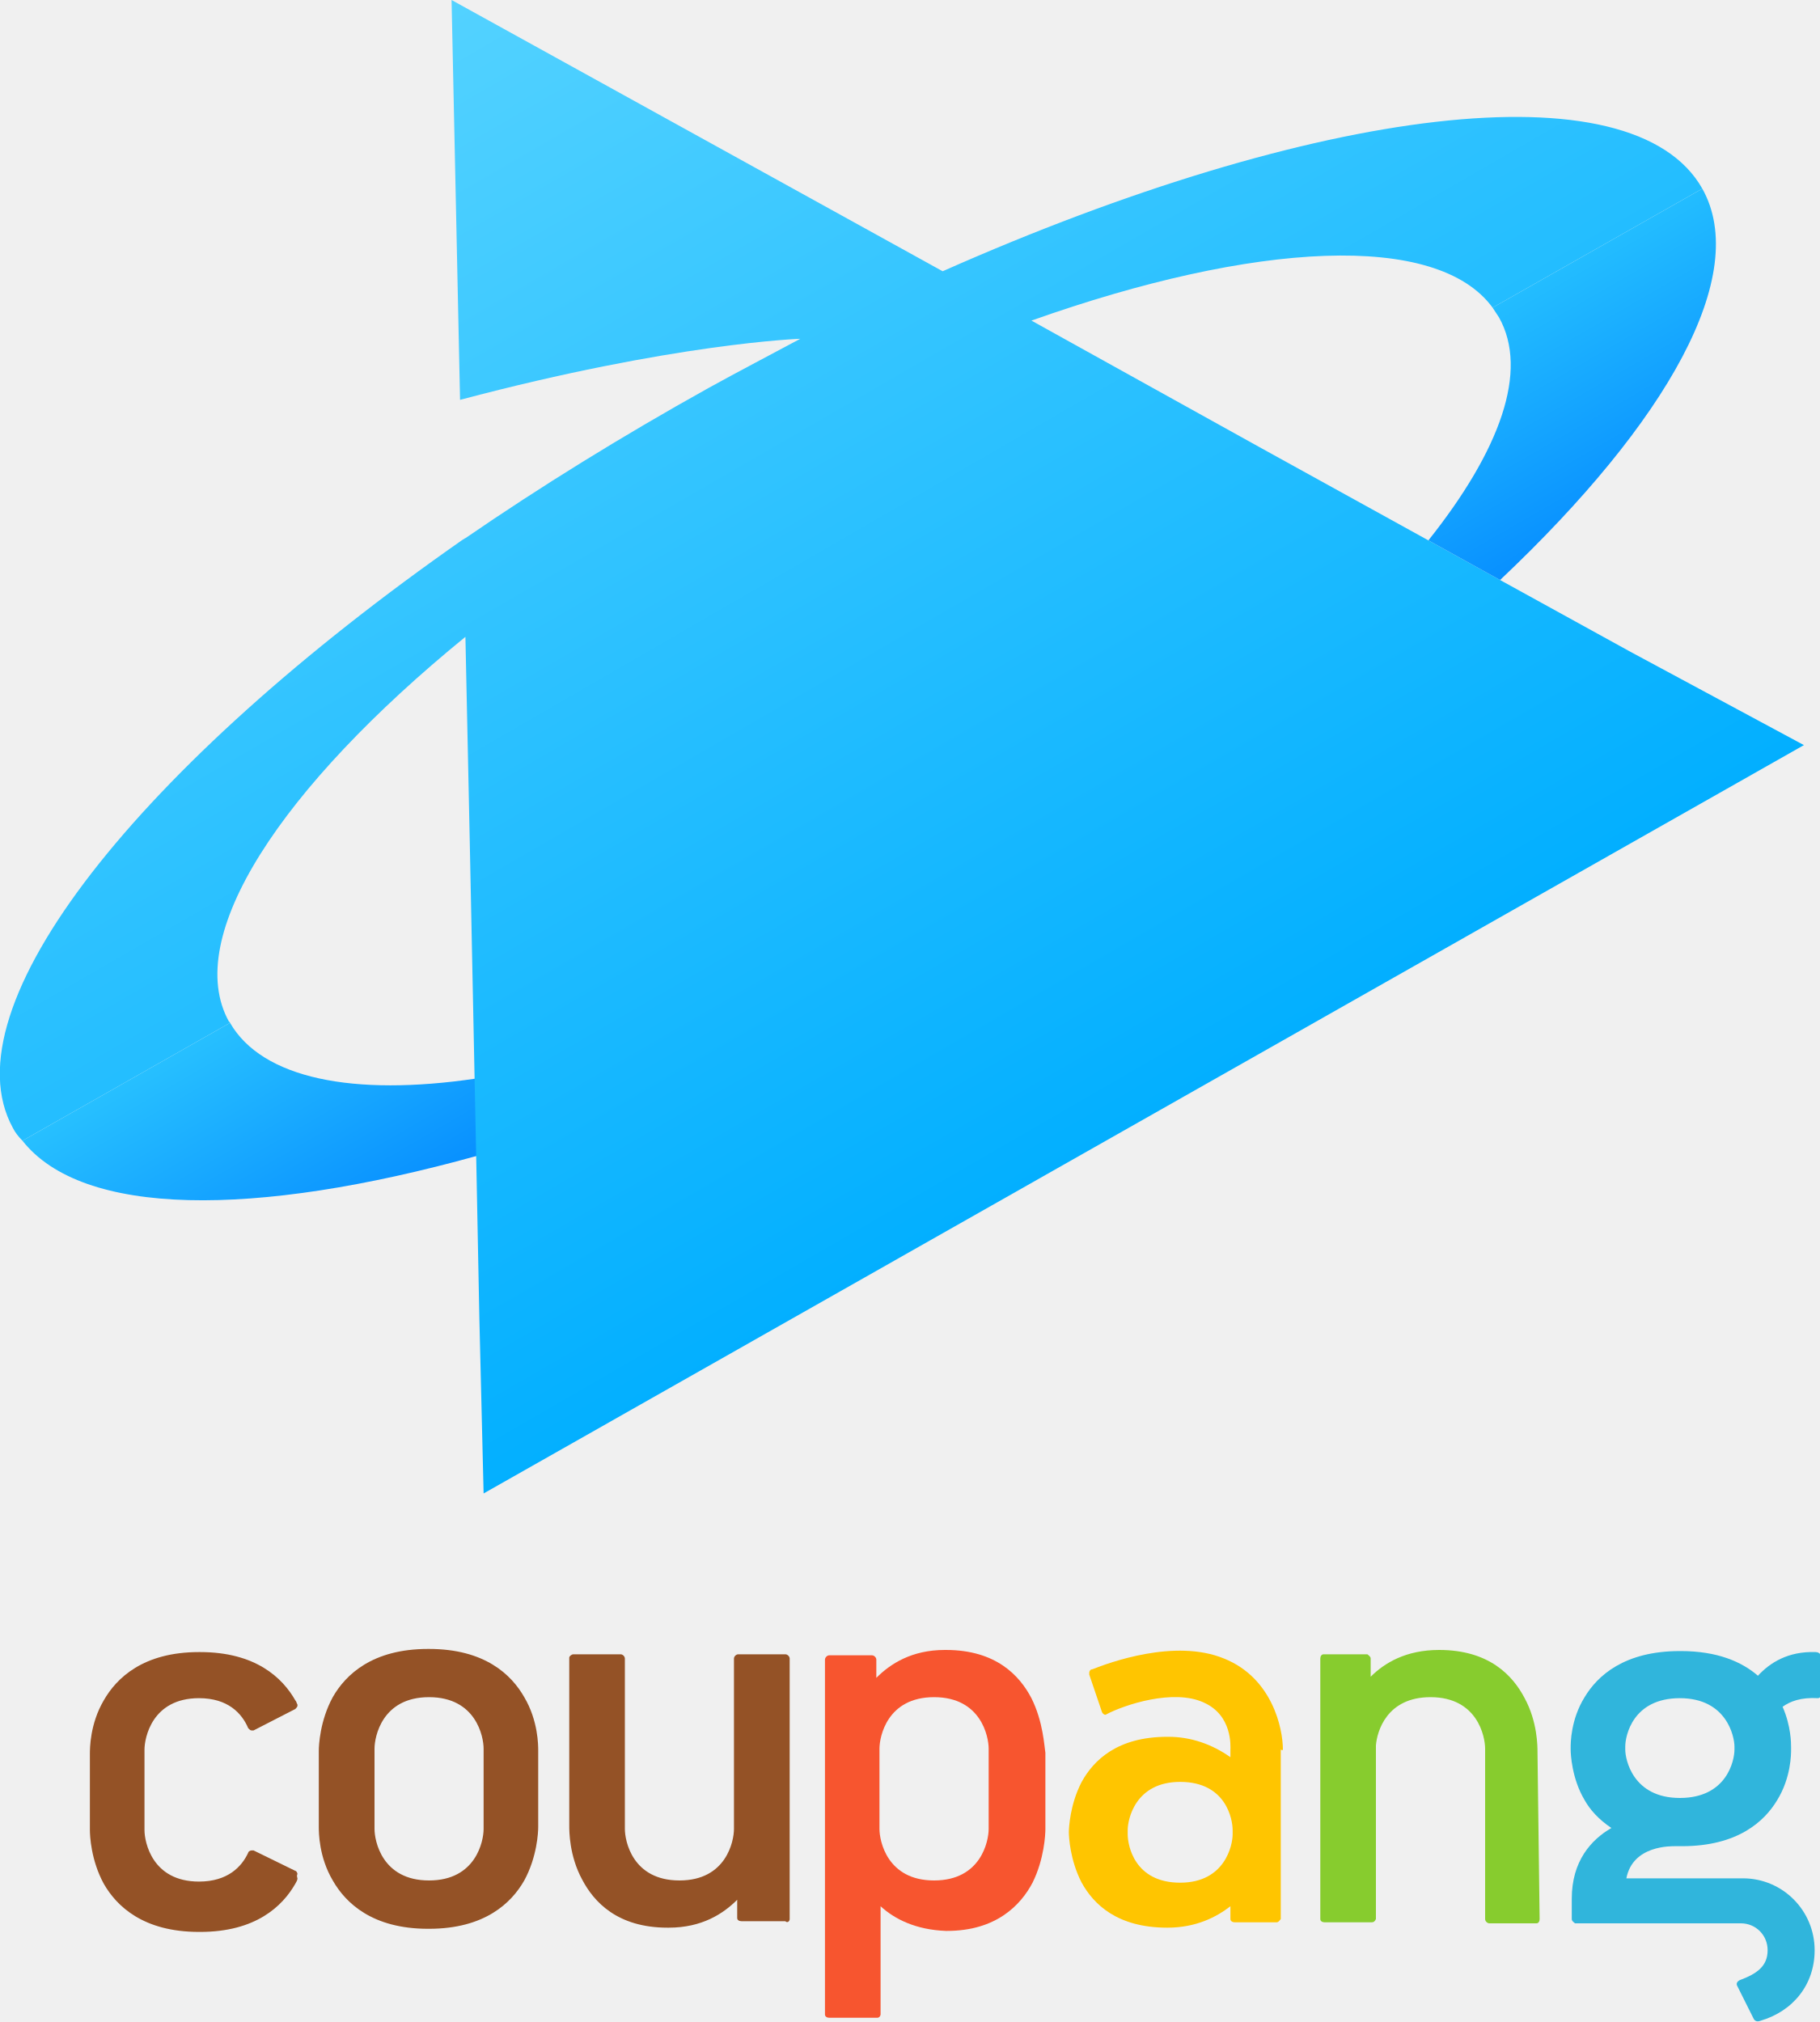
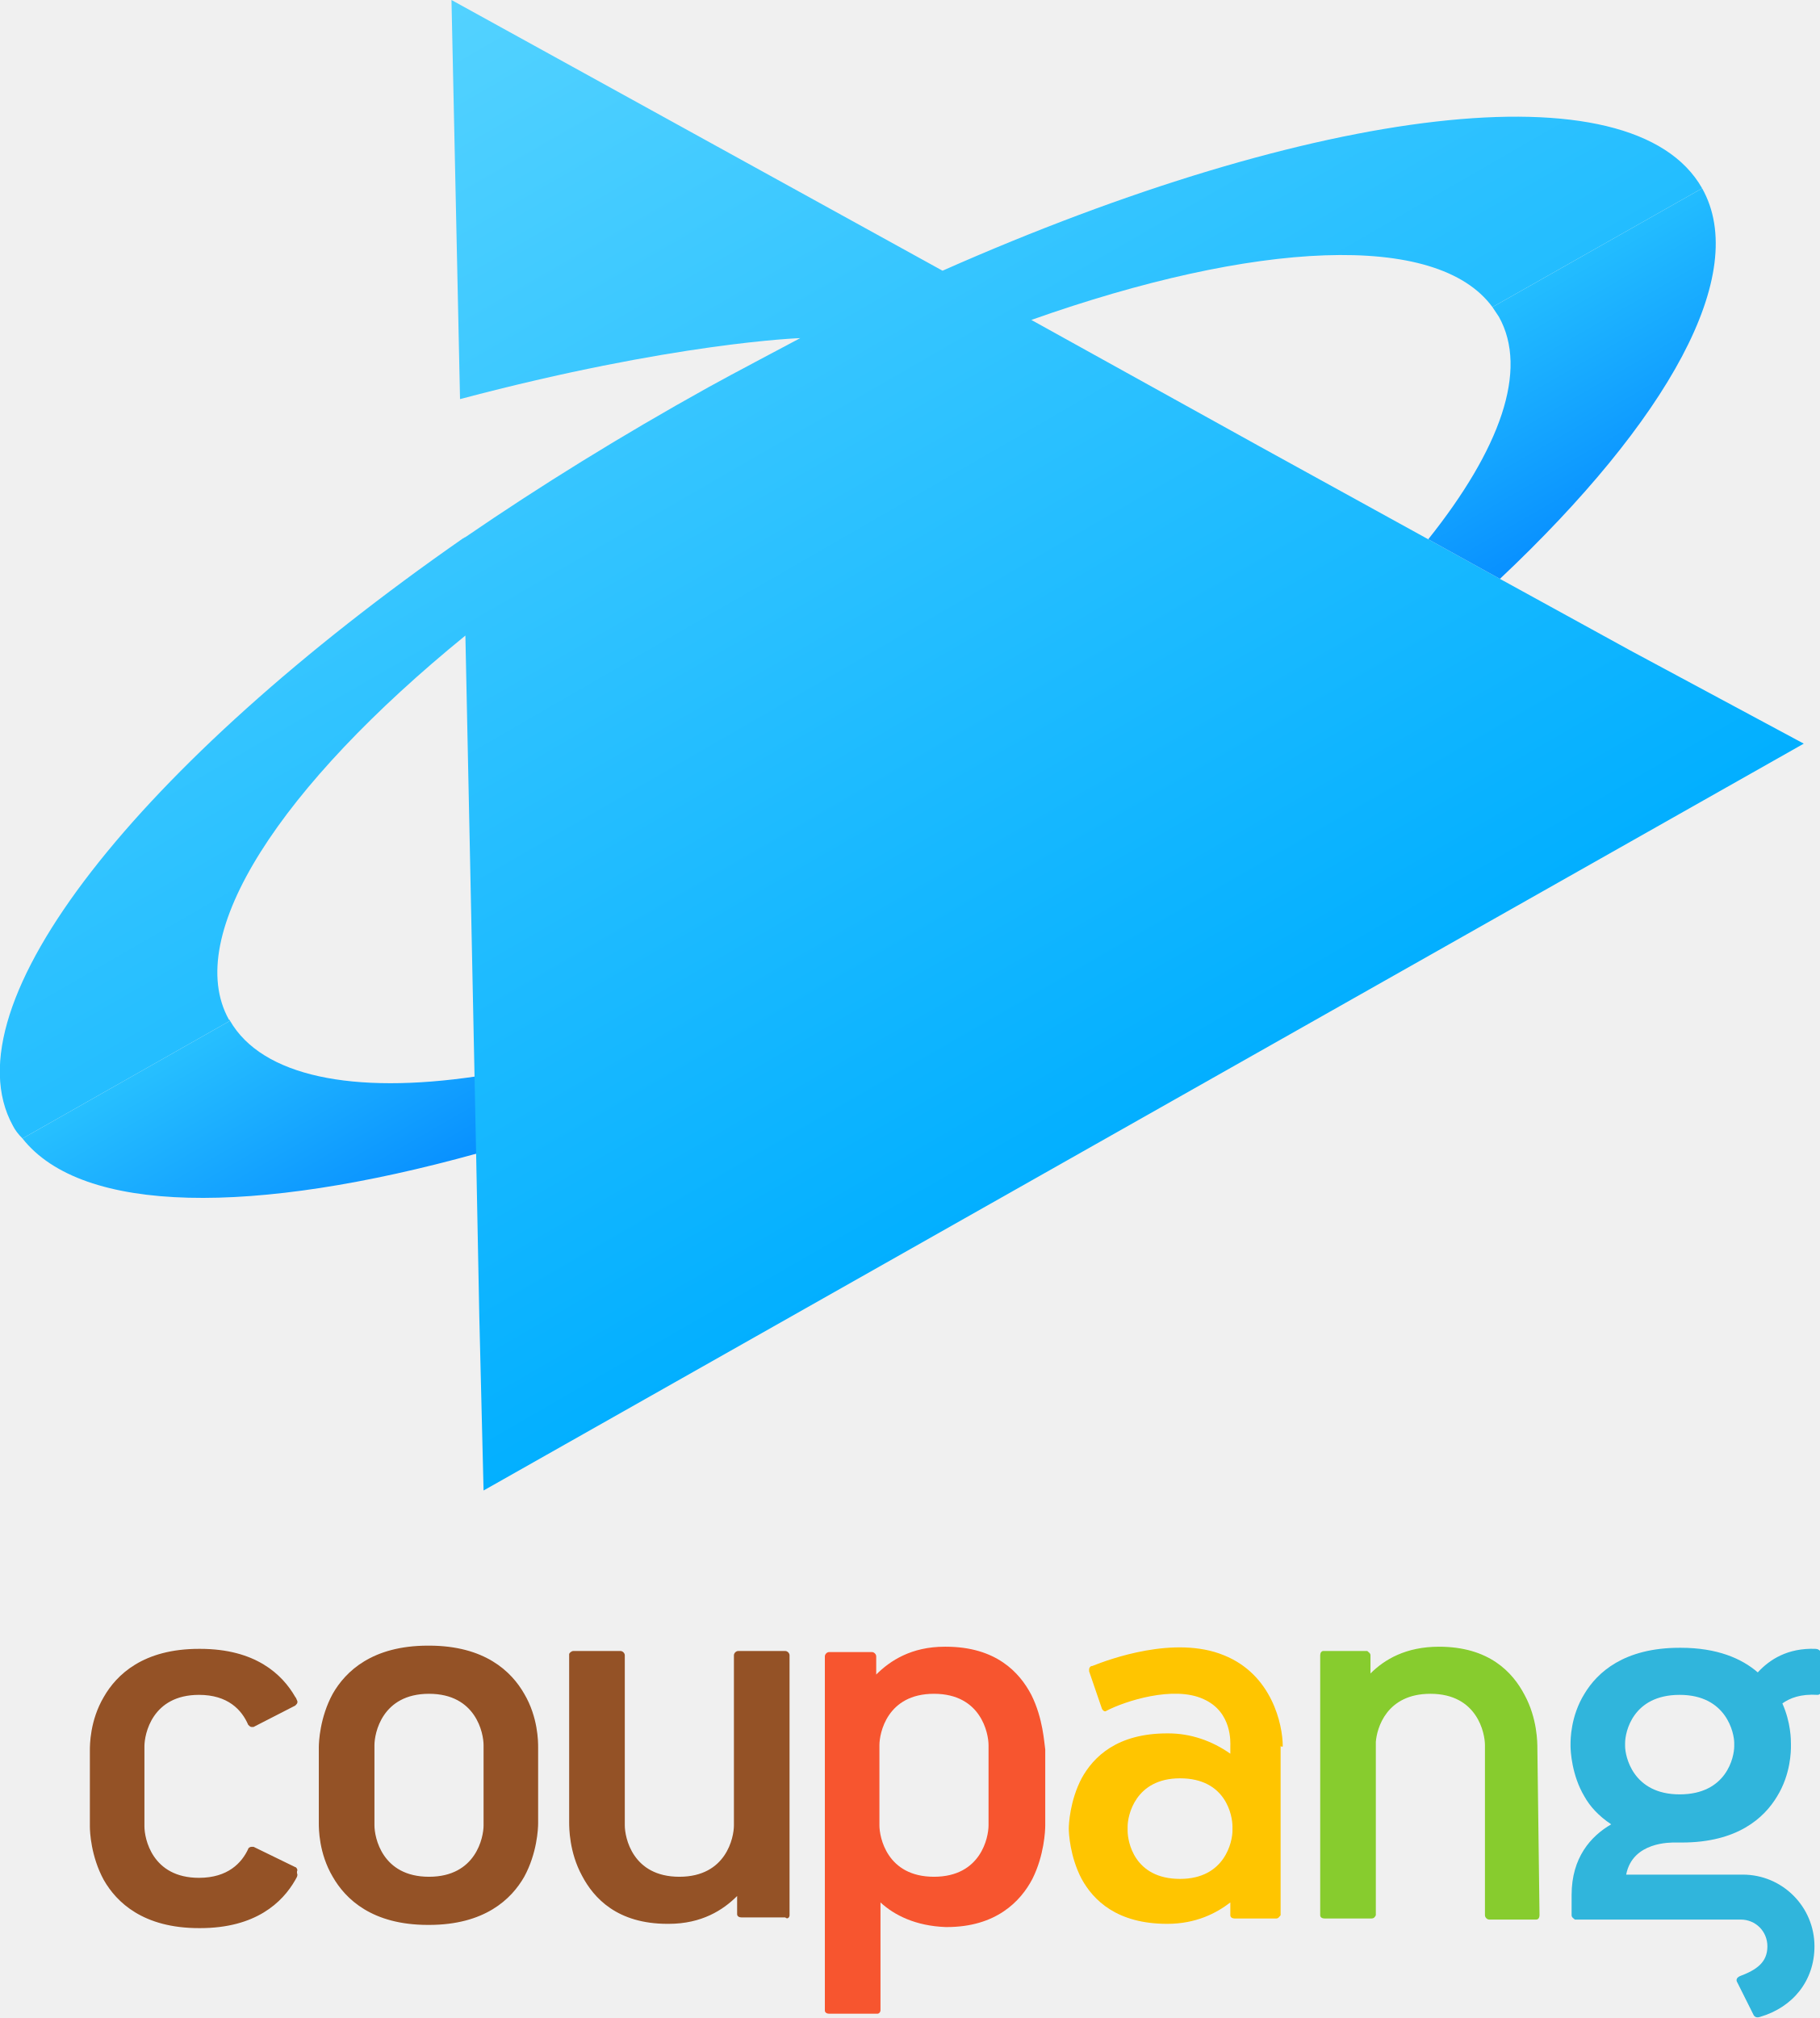
- <svg xmlns="http://www.w3.org/2000/svg" width="18" height="20" viewBox="0 0 18 20" fill="none">
-   <g clip-path="url(#clip0_1_47)">
-     <path d="M4.709 10.668C3.492 10.848 2.593 10.668 2.275 10.117L0.222 11.283C0.815 12.036 2.508 12.047 4.72 11.432L4.709 10.668Z" fill="url(#paint0_linear_1_47)" />
-     <path d="M16.127 6.448L14.836 5.737L14.127 5.345L12.455 4.422L10.201 3.171C12.413 2.386 14.212 2.291 14.762 3.043L16.836 1.866C16.148 0.647 13.005 1.05 9.323 2.683L4.466 0L4.55 3.955C6.667 3.393 7.915 3.351 7.915 3.351C7.619 3.51 7.312 3.669 7.005 3.839C6.148 4.316 5.344 4.814 4.603 5.323C4.593 5.323 4.593 5.334 4.582 5.334C1.376 7.572 -0.529 9.958 0.127 11.156C0.148 11.198 0.18 11.241 0.222 11.283L2.275 10.117C2.275 10.117 2.275 10.106 2.265 10.106C1.799 9.268 2.783 7.784 4.603 6.299L4.646 8.325L4.709 11.41L4.741 13.043L4.783 14.772L17.841 7.37L16.127 6.448Z" fill="url(#paint1_linear_1_47)" />
-     <path d="M16.836 1.866L14.762 3.043C14.783 3.075 14.804 3.107 14.825 3.139C15.122 3.669 14.836 4.454 14.127 5.345L14.836 5.737C16.497 4.168 17.312 2.715 16.836 1.866Z" fill="url(#paint2_linear_1_47)" />
-     <path fill-rule="evenodd" clip-rule="evenodd" d="M3.704 18.091C3.704 18.208 3.778 18.6 4.243 18.6C4.709 18.6 4.783 18.208 4.783 18.091V17.296C4.783 17.179 4.709 16.787 4.243 16.787C3.778 16.787 3.704 17.179 3.704 17.296V18.091ZM3.153 17.317C3.153 17.264 3.164 17.02 3.291 16.787C3.418 16.564 3.683 16.31 4.233 16.31H4.243C4.794 16.31 5.058 16.564 5.185 16.787C5.323 17.02 5.323 17.264 5.323 17.317V18.07C5.323 18.123 5.312 18.367 5.185 18.6C5.058 18.823 4.794 19.078 4.243 19.078H4.233C3.683 19.078 3.418 18.823 3.291 18.6C3.153 18.367 3.153 18.123 3.153 18.07V17.317ZM2.942 18.537C2.942 18.526 2.931 18.505 2.921 18.505L2.508 18.303C2.497 18.303 2.497 18.303 2.487 18.303C2.476 18.303 2.455 18.314 2.455 18.325C2.392 18.462 2.254 18.611 1.968 18.611C1.503 18.611 1.429 18.218 1.429 18.102V17.306C1.429 17.19 1.503 16.797 1.968 16.797C2.254 16.797 2.392 16.946 2.455 17.094C2.466 17.105 2.476 17.116 2.487 17.116C2.497 17.116 2.497 17.116 2.508 17.116L2.921 16.904C2.931 16.893 2.942 16.882 2.942 16.872C2.942 16.861 2.942 16.861 2.942 16.861C2.931 16.84 2.931 16.829 2.921 16.819C2.794 16.596 2.529 16.341 1.979 16.341H1.968C1.418 16.341 1.153 16.596 1.026 16.819C0.889 17.052 0.889 17.296 0.889 17.349V18.102C0.889 18.155 0.899 18.399 1.026 18.632C1.153 18.855 1.418 19.109 1.968 19.109H1.979C2.529 19.109 2.794 18.855 2.921 18.632C2.931 18.611 2.942 18.6 2.942 18.579C2.931 18.547 2.942 18.537 2.942 18.537ZM7.81 18.982V16.405C7.81 16.384 7.788 16.363 7.767 16.363H7.302C7.28 16.363 7.259 16.384 7.259 16.405V17.317V18.091C7.259 18.208 7.185 18.6 6.72 18.6C6.254 18.6 6.18 18.208 6.18 18.091V16.405C6.18 16.384 6.159 16.363 6.138 16.363H5.672C5.651 16.363 5.63 16.384 5.63 16.395V18.059C5.63 18.112 5.63 18.356 5.757 18.59C5.873 18.812 6.106 19.067 6.603 19.067H6.614C6.942 19.067 7.153 18.929 7.291 18.791V18.971C7.291 18.993 7.312 19.003 7.333 19.003H7.767C7.788 19.024 7.81 19.003 7.81 18.982Z" fill="#945226" />
-     <path fill-rule="evenodd" clip-rule="evenodd" d="M12.191 18.144C12.191 18.25 12.116 18.622 11.672 18.622C11.217 18.622 11.153 18.25 11.153 18.144V18.102C11.153 17.996 11.227 17.625 11.672 17.625C12.127 17.625 12.191 17.996 12.191 18.102V18.144ZM12.688 17.306C12.688 17.094 12.582 16.596 12.106 16.405C11.619 16.204 10.963 16.448 10.804 16.511C10.783 16.511 10.773 16.532 10.773 16.543C10.773 16.554 10.773 16.554 10.773 16.564L10.899 16.935C10.91 16.957 10.931 16.967 10.942 16.957C11.122 16.861 11.608 16.702 11.905 16.84C12.191 16.967 12.169 17.275 12.169 17.306V17.381C11.989 17.253 11.778 17.179 11.556 17.179H11.545C11.048 17.179 10.815 17.413 10.698 17.625C10.582 17.847 10.571 18.081 10.571 18.123C10.571 18.166 10.582 18.399 10.698 18.622C10.815 18.834 11.048 19.067 11.545 19.067C11.831 19.067 12.032 18.961 12.169 18.855V18.982C12.169 19.003 12.191 19.014 12.212 19.014H12.624C12.646 19.014 12.656 18.993 12.667 18.982V17.582V17.306C12.688 17.317 12.688 17.306 12.688 17.306Z" fill="#FFC500" />
-     <path fill-rule="evenodd" clip-rule="evenodd" d="M15.206 17.328C15.206 17.275 15.206 17.031 15.079 16.797C14.963 16.575 14.73 16.32 14.233 16.32C13.905 16.32 13.693 16.448 13.556 16.585V16.405C13.556 16.384 13.534 16.373 13.524 16.363H13.09C13.069 16.363 13.058 16.384 13.058 16.405V18.982C13.058 19.003 13.079 19.014 13.101 19.014H13.566C13.587 19.014 13.598 19.003 13.608 18.982V17.264C13.619 17.126 13.714 16.787 14.148 16.787C14.614 16.787 14.688 17.179 14.688 17.296V18.982C14.688 19.003 14.709 19.024 14.73 19.024H15.196C15.217 19.024 15.227 19.003 15.227 18.982L15.206 17.328Z" fill="#87CC2E" />
-     <path fill-rule="evenodd" clip-rule="evenodd" d="M9.778 18.091C9.778 18.208 9.704 18.6 9.238 18.6C8.773 18.6 8.698 18.208 8.698 18.091V17.296C8.698 17.179 8.773 16.787 9.238 16.787C9.704 16.787 9.778 17.179 9.778 17.296V18.091ZM10.201 16.797C10.085 16.575 9.852 16.32 9.355 16.32H9.344C9.016 16.32 8.804 16.458 8.667 16.596V16.416C8.667 16.395 8.646 16.373 8.624 16.373H8.201C8.18 16.373 8.159 16.395 8.159 16.416V19.926C8.159 19.947 8.18 19.958 8.201 19.958H8.677C8.698 19.958 8.709 19.936 8.709 19.926V18.855C8.847 18.982 9.058 19.088 9.355 19.099H9.365C9.852 19.099 10.095 18.844 10.212 18.622C10.328 18.388 10.339 18.144 10.339 18.091V17.338C10.328 17.275 10.318 17.031 10.201 16.797Z" fill="#F7552F" />
-     <path fill-rule="evenodd" clip-rule="evenodd" d="M17.154 17.306C17.154 17.413 17.079 17.784 16.614 17.784C16.148 17.784 16.074 17.402 16.074 17.306V17.275C16.074 17.169 16.148 16.797 16.614 16.797C17.079 16.797 17.154 17.179 17.154 17.275V17.306ZM17.958 16.341C17.683 16.331 17.503 16.448 17.386 16.575C17.227 16.437 16.984 16.331 16.624 16.331H16.614C16.064 16.331 15.799 16.575 15.672 16.787C15.534 17.009 15.534 17.243 15.534 17.285V17.306C15.534 17.349 15.545 17.593 15.672 17.805C15.725 17.9 15.81 17.996 15.937 18.081C15.736 18.197 15.545 18.409 15.545 18.78V18.982C15.545 19.003 15.566 19.014 15.577 19.024H17.217C17.365 19.024 17.482 19.141 17.482 19.29C17.482 19.448 17.376 19.523 17.206 19.586C17.185 19.597 17.164 19.618 17.185 19.65C17.196 19.671 17.333 19.947 17.344 19.968C17.355 19.989 17.376 20 17.407 19.989C17.735 19.894 17.947 19.629 17.947 19.29C17.947 18.897 17.63 18.579 17.238 18.579H16.085C16.148 18.25 16.529 18.261 16.572 18.261C16.593 18.261 16.603 18.261 16.624 18.261H16.635C17.185 18.261 17.45 18.017 17.577 17.805C17.714 17.582 17.714 17.349 17.714 17.306V17.285C17.714 17.243 17.714 17.073 17.63 16.882C17.704 16.829 17.81 16.787 17.979 16.797C18 16.797 18.011 16.776 18.021 16.766V16.384C18 16.352 17.979 16.341 17.958 16.341Z" fill="#30B5DC" />
+ <svg xmlns="http://www.w3.org/2000/svg" version="1.1" id="레이어_1" x="0px" y="0px" viewBox="0 0 170.1 188.6" style="enable-background:new 0 0 170.1 188.6;" xml:space="preserve">
+   <style type="text/css">
+ 	.st0{fill:url(#SVGID_1_);}
+ 	.st1{fill:url(#SVGID_00000103971503511209571870000014997368239878535557_);}
+ 	.st2{fill:url(#SVGID_00000055685204198874167570000002992743342147035063_);}
+ 	.st3{fill-rule:evenodd;clip-rule:evenodd;fill:#945226;}
+ 	.st4{fill-rule:evenodd;clip-rule:evenodd;fill:#FFC500;}
+ 	.st5{fill-rule:evenodd;clip-rule:evenodd;fill:#87CC2E;}
+ 	.st6{fill-rule:evenodd;clip-rule:evenodd;fill:#F7552F;}
+ 	.st7{fill-rule:evenodd;clip-rule:evenodd;fill:#30B5DC;}
+ </style>
+   <g>
+     <g>
+       <linearGradient id="SVGID_1_" gradientUnits="userSpaceOnUse" x1="19.244" y1="92.801" x2="30.459" y2="73.376" gradientTransform="matrix(1 0 0 -1 0 189.2756)">
+         <stop offset="0" style="stop-color:#27C0FF" />
+         <stop offset="1" style="stop-color:#0890FF" />
+       </linearGradient>
+       <path class="st0" d="M44.5,100.6c-11.5,1.7-20,0-23-5.2l-19.4,11c5.6,7.1,21.6,7.2,42.5,1.4L44.5,100.6z" />
+       <linearGradient id="SVGID_00000003795685859655603030000006620264964356481677_" gradientUnits="userSpaceOnUse" x1="44.073" y1="190.357" x2="105.884" y2="83.296" gradientTransform="matrix(1 0 0 -1 0 189.2756)">
+         <stop offset="0" style="stop-color:#53D2FF" />
+         <stop offset="1" style="stop-color:#02AFFF" />
+       </linearGradient>
+       <path style="fill:url(#SVGID_00000003795685859655603030000006620264964356481677_);" d="M152.4,60.8l-12.2-6.7l0,0l-6.7-3.7l0,0    l-15.8-8.7L96.4,29.9c20.9-7.4,37.9-8.3,43.1-1.2l19.6-11.1c-6.5-11.5-36.2-7.7-71,7.7L42.2,0L43,37.3c20-5.3,31.8-5.7,31.8-5.7    l0,0c-2.8,1.5-5.7,3-8.6,4.6c-8.1,4.5-15.7,9.2-22.7,14c-0.1,0-0.1,0.1-0.2,0.1C13,71.4-5,93.9,1.2,105.2c0.2,0.4,0.5,0.8,0.9,1.2    l19.4-11c0,0,0-0.1-0.1-0.1c-4.4-7.9,4.9-21.9,22.1-35.9l0.4,19.1l0.6,29.1l0,0l0.3,15.4l0.4,16.3l123.4-69.8L152.4,60.8z" />
+       <linearGradient id="SVGID_00000087388978527045457530000002063525882478068129_" gradientUnits="userSpaceOnUse" x1="142.33" y1="162.173" x2="153.47" y2="142.878" gradientTransform="matrix(1 0 0 -1 0 189.2756)">
+         <stop offset="0" style="stop-color:#23BDFF" />
+         <stop offset="1" style="stop-color:#0890FF" />
+       </linearGradient>
+       <path style="fill:url(#SVGID_00000087388978527045457530000002063525882478068129_);" d="M159.1,17.6    C159.1,17.6,159.1,17.5,159.1,17.6l-19.6,11.1c0.2,0.3,0.4,0.6,0.6,0.9c2.8,5,0.1,12.4-6.6,20.8l6.7,3.7    C155.9,39.3,163.6,25.6,159.1,17.6z" />
+     </g>
+     <path class="st3" d="M35,170.6c0,1.1,0.7,4.8,5.1,4.8s5.1-3.7,5.1-4.8v-7.5c0-1.1-0.7-4.8-5.1-4.8S35,162,35,163.1V170.6z    M29.8,163.3c0-0.5,0.1-2.8,1.3-5c1.2-2.1,3.7-4.5,8.9-4.5l0,0h0.1l0,0c5.2,0,7.7,2.4,8.9,4.5c1.3,2.2,1.3,4.5,1.3,5v7.1   c0,0.5-0.1,2.8-1.3,5c-1.2,2.1-3.7,4.5-8.9,4.5H40c-5.2,0-7.7-2.4-8.9-4.5c-1.3-2.2-1.3-4.5-1.3-5L29.8,163.3L29.8,163.3z    M27.8,174.8c0-0.1-0.1-0.3-0.2-0.3l0,0l0,0l0,0l-3.9-1.9l0,0c-0.1,0-0.1,0-0.2,0s-0.3,0.1-0.3,0.2l0,0l0,0l0,0   c-0.6,1.3-1.9,2.7-4.6,2.7c-4.4,0-5.1-3.7-5.1-4.8v-7.5c0-1.1,0.7-4.8,5.1-4.8c2.7,0,4,1.4,4.6,2.8c0.1,0.1,0.2,0.2,0.3,0.2   c0.1,0,0.1,0,0.2,0l0,0l3.9-2l0,0c0.1-0.1,0.2-0.2,0.2-0.3s0-0.1,0-0.1c-0.1-0.2-0.1-0.3-0.2-0.4c-1.2-2.1-3.7-4.5-8.9-4.5h-0.1   c-5.2,0-7.7,2.4-8.9,4.5c-1.3,2.2-1.3,4.5-1.3,5v7.1c0,0.5,0.1,2.8,1.3,5c1.2,2.1,3.7,4.5,8.9,4.5h0.1c5.2,0,7.7-2.4,8.9-4.5   c0.1-0.2,0.2-0.3,0.2-0.5l0,0C27.7,174.9,27.8,174.8,27.8,174.8 M73.8,179v-24.3c0-0.2-0.2-0.4-0.4-0.4l0,0H69l0,0   c-0.2,0-0.4,0.2-0.4,0.4l0,0l0,0v8.6l0,0v7.3c0,1.1-0.7,4.8-5.1,4.8s-5.1-3.7-5.1-4.8v-15.9l0,0c0-0.2-0.2-0.4-0.4-0.4l0,0l0,0   h-4.4l0,0c-0.2,0-0.4,0.2-0.4,0.3l0,0v15.7c0,0.5,0,2.8,1.2,5c1.1,2.1,3.3,4.5,8,4.5h0.1c3.1,0,5.1-1.3,6.4-2.6v1.7l0,0   c0,0.2,0.2,0.3,0.4,0.3l0,0l0,0h4.1C73.6,179.4,73.8,179.2,73.8,179L73.8,179" />
+     <path class="st4" d="M115.2,171.1c0,1-0.7,4.5-4.9,4.5c-4.3,0-4.9-3.5-4.9-4.5v-0.4c0-1,0.7-4.5,4.9-4.5c4.3,0,4.9,3.5,4.9,4.5   V171.1L115.2,171.1z M119.9,163.2c0-2-1-6.7-5.5-8.5c-4.6-1.9-10.8,0.4-12.3,1c-0.2,0-0.3,0.2-0.3,0.3s0,0.1,0,0.2l0,0l1.2,3.5l0,0   c0.1,0.2,0.3,0.3,0.4,0.2l0,0l0,0c1.7-0.9,6.3-2.4,9.1-1.1c2.7,1.2,2.5,4.1,2.5,4.4v0.7c-1.7-1.2-3.7-1.9-5.8-1.9h-0.1   c-4.7,0-6.9,2.2-8,4.2c-1.1,2.1-1.2,4.3-1.2,4.7l0,0c0,0.4,0.1,2.6,1.2,4.7c1.1,2,3.3,4.2,8,4.2l0,0c2.7,0,4.6-1,5.9-2v1.2l0,0l0,0   l0,0c0,0.2,0.2,0.3,0.4,0.3l0,0l0,0h3.9l0,0l0,0c0.2,0,0.3-0.2,0.4-0.3v-13.2l0,0v-2.6C119.9,163.3,119.9,163.2,119.9,163.2z" />
+     <path class="st5" d="M143.7,163.4c0-0.5,0-2.8-1.2-5c-1.1-2.1-3.3-4.5-8-4.5l0,0l0,0l0,0l0,0c-3.1,0-5.1,1.2-6.4,2.5v-1.7l0,0l0,0   c0-0.2-0.2-0.3-0.3-0.4l0,0h-4.1l0,0c-0.2,0-0.3,0.2-0.3,0.4l0,0l0,0V179l0,0c0,0.2,0.2,0.3,0.4,0.3l0,0l0,0h4.4l0,0   c0.2,0,0.3-0.1,0.4-0.3l0,0v-16.2c0.1-1.3,1-4.5,5.1-4.5c4.4,0,5.1,3.7,5.1,4.8V179l0,0l0,0c0,0.2,0.2,0.4,0.4,0.4h4.4   c0.2,0,0.3-0.2,0.3-0.4l0,0L143.7,163.4L143.7,163.4z" />
+     <path class="st6" d="M92.4,170.6c0,1.1-0.7,4.8-5.1,4.8s-5.1-3.7-5.1-4.8v-7.5c0-1.1,0.7-4.8,5.1-4.8s5.1,3.7,5.1,4.8V170.6z    M96.4,158.4c-1.1-2.1-3.3-4.5-8-4.5h-0.1c-3.1,0-5.1,1.3-6.4,2.6v-1.7l0,0l0,0c0-0.2-0.2-0.4-0.4-0.4l0,0l0,0h-4l0,0l0,0   c-0.2,0-0.4,0.2-0.4,0.4l0,0l0,0l0,0v33.1l0,0c0,0.2,0.2,0.3,0.4,0.3H82l0,0c0.2,0,0.3-0.2,0.3-0.3l0,0l0,0l0,0l0,0v-10.1   c1.3,1.2,3.3,2.2,6.1,2.3h0.1c4.6,0,6.9-2.4,8-4.5c1.1-2.2,1.2-4.5,1.2-5v-7.1C97.6,162.9,97.5,160.6,96.4,158.4z" />
+     <path class="st7" d="M162.1,163.2c0,1-0.7,4.5-5.1,4.5c-4.4,0-5.1-3.6-5.1-4.5v-0.3c0-1,0.7-4.5,5.1-4.5c4.4,0,5.1,3.6,5.1,4.5   V163.2z M169.7,154.1L169.7,154.1c-2.6-0.1-4.3,1-5.4,2.2c-1.5-1.3-3.8-2.3-7.2-2.3l0,0H157l0,0c-5.2,0-7.7,2.3-8.9,4.3   c-1.3,2.1-1.3,4.3-1.3,4.7v0.2c0,0.4,0.1,2.7,1.3,4.7c0.5,0.9,1.3,1.8,2.5,2.6c-1.9,1.1-3.7,3.1-3.7,6.6v1.9c0,0.2,0.2,0.3,0.3,0.4   l0,0h15.5l0,0c1.4,0,2.5,1.1,2.5,2.5c0,1.5-1,2.2-2.6,2.8c-0.2,0.1-0.4,0.3-0.2,0.6c0.1,0.2,1.4,2.8,1.5,3s0.3,0.3,0.6,0.2   c3.1-0.9,5.1-3.4,5.1-6.6c0-3.7-3-6.7-6.7-6.7H152c0.6-3.1,4.2-3,4.6-3l0,0c0.2,0,0.3,0,0.5,0h0.1c5.2,0,7.7-2.3,8.9-4.3   c1.3-2.1,1.3-4.3,1.3-4.7V163c0-0.4,0-2-0.8-3.8c0.7-0.5,1.7-0.9,3.3-0.8l0,0c0.2,0,0.3-0.2,0.4-0.3v-3.6   C170.1,154.2,169.9,154.1,169.7,154.1L169.7,154.1z" />
  </g>
-   <defs>
-     <linearGradient id="paint0_linear_1_47" x1="2.036" y1="10.231" x2="3.227" y2="12.288" gradientUnits="userSpaceOnUse">
-       <stop stop-color="#27C0FF" />
-       <stop offset="1" stop-color="#0890FF" />
-     </linearGradient>
-     <linearGradient id="paint1_linear_1_47" x1="4.664" y1="-0.115" x2="11.226" y2="11.226" gradientUnits="userSpaceOnUse">
-       <stop stop-color="#53D2FF" />
-       <stop offset="1" stop-color="#02AFFF" />
-     </linearGradient>
-     <linearGradient id="paint2_linear_1_47" x1="15.061" y1="2.874" x2="16.244" y2="4.918" gradientUnits="userSpaceOnUse">
-       <stop stop-color="#23BDFF" />
-       <stop offset="1" stop-color="#0890FF" />
-     </linearGradient>
-     <clipPath id="clip0_1_47">
-       <rect width="18" height="20" fill="white" />
-     </clipPath>
-   </defs>
</svg>
